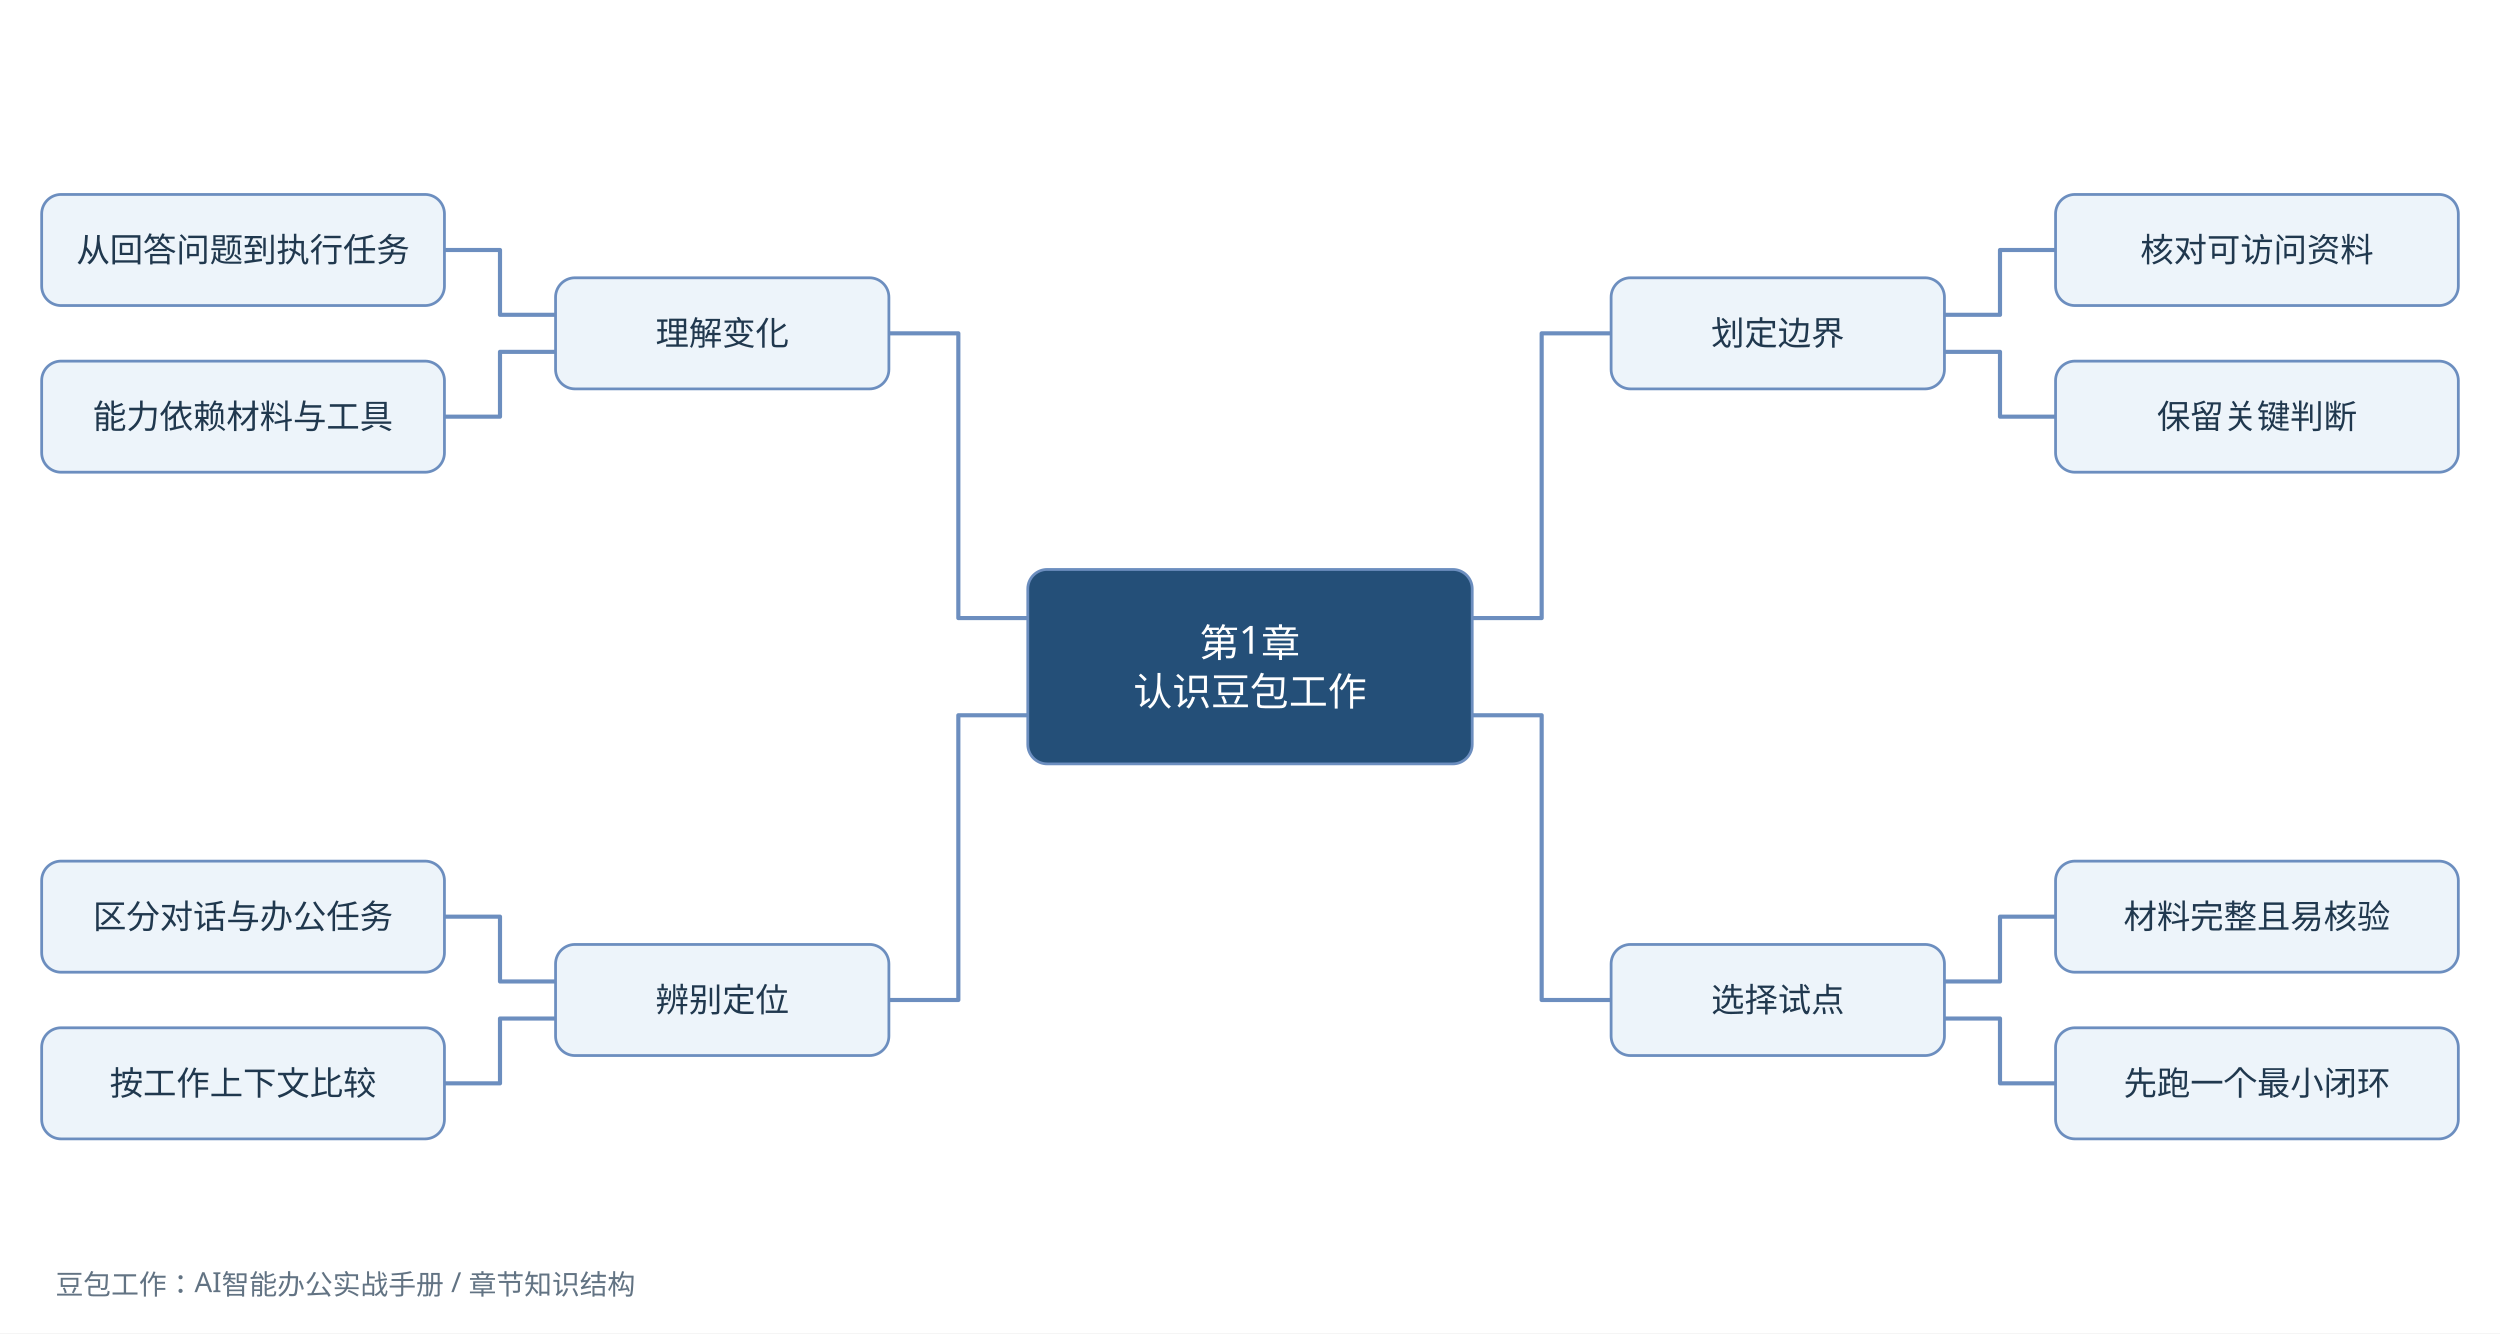
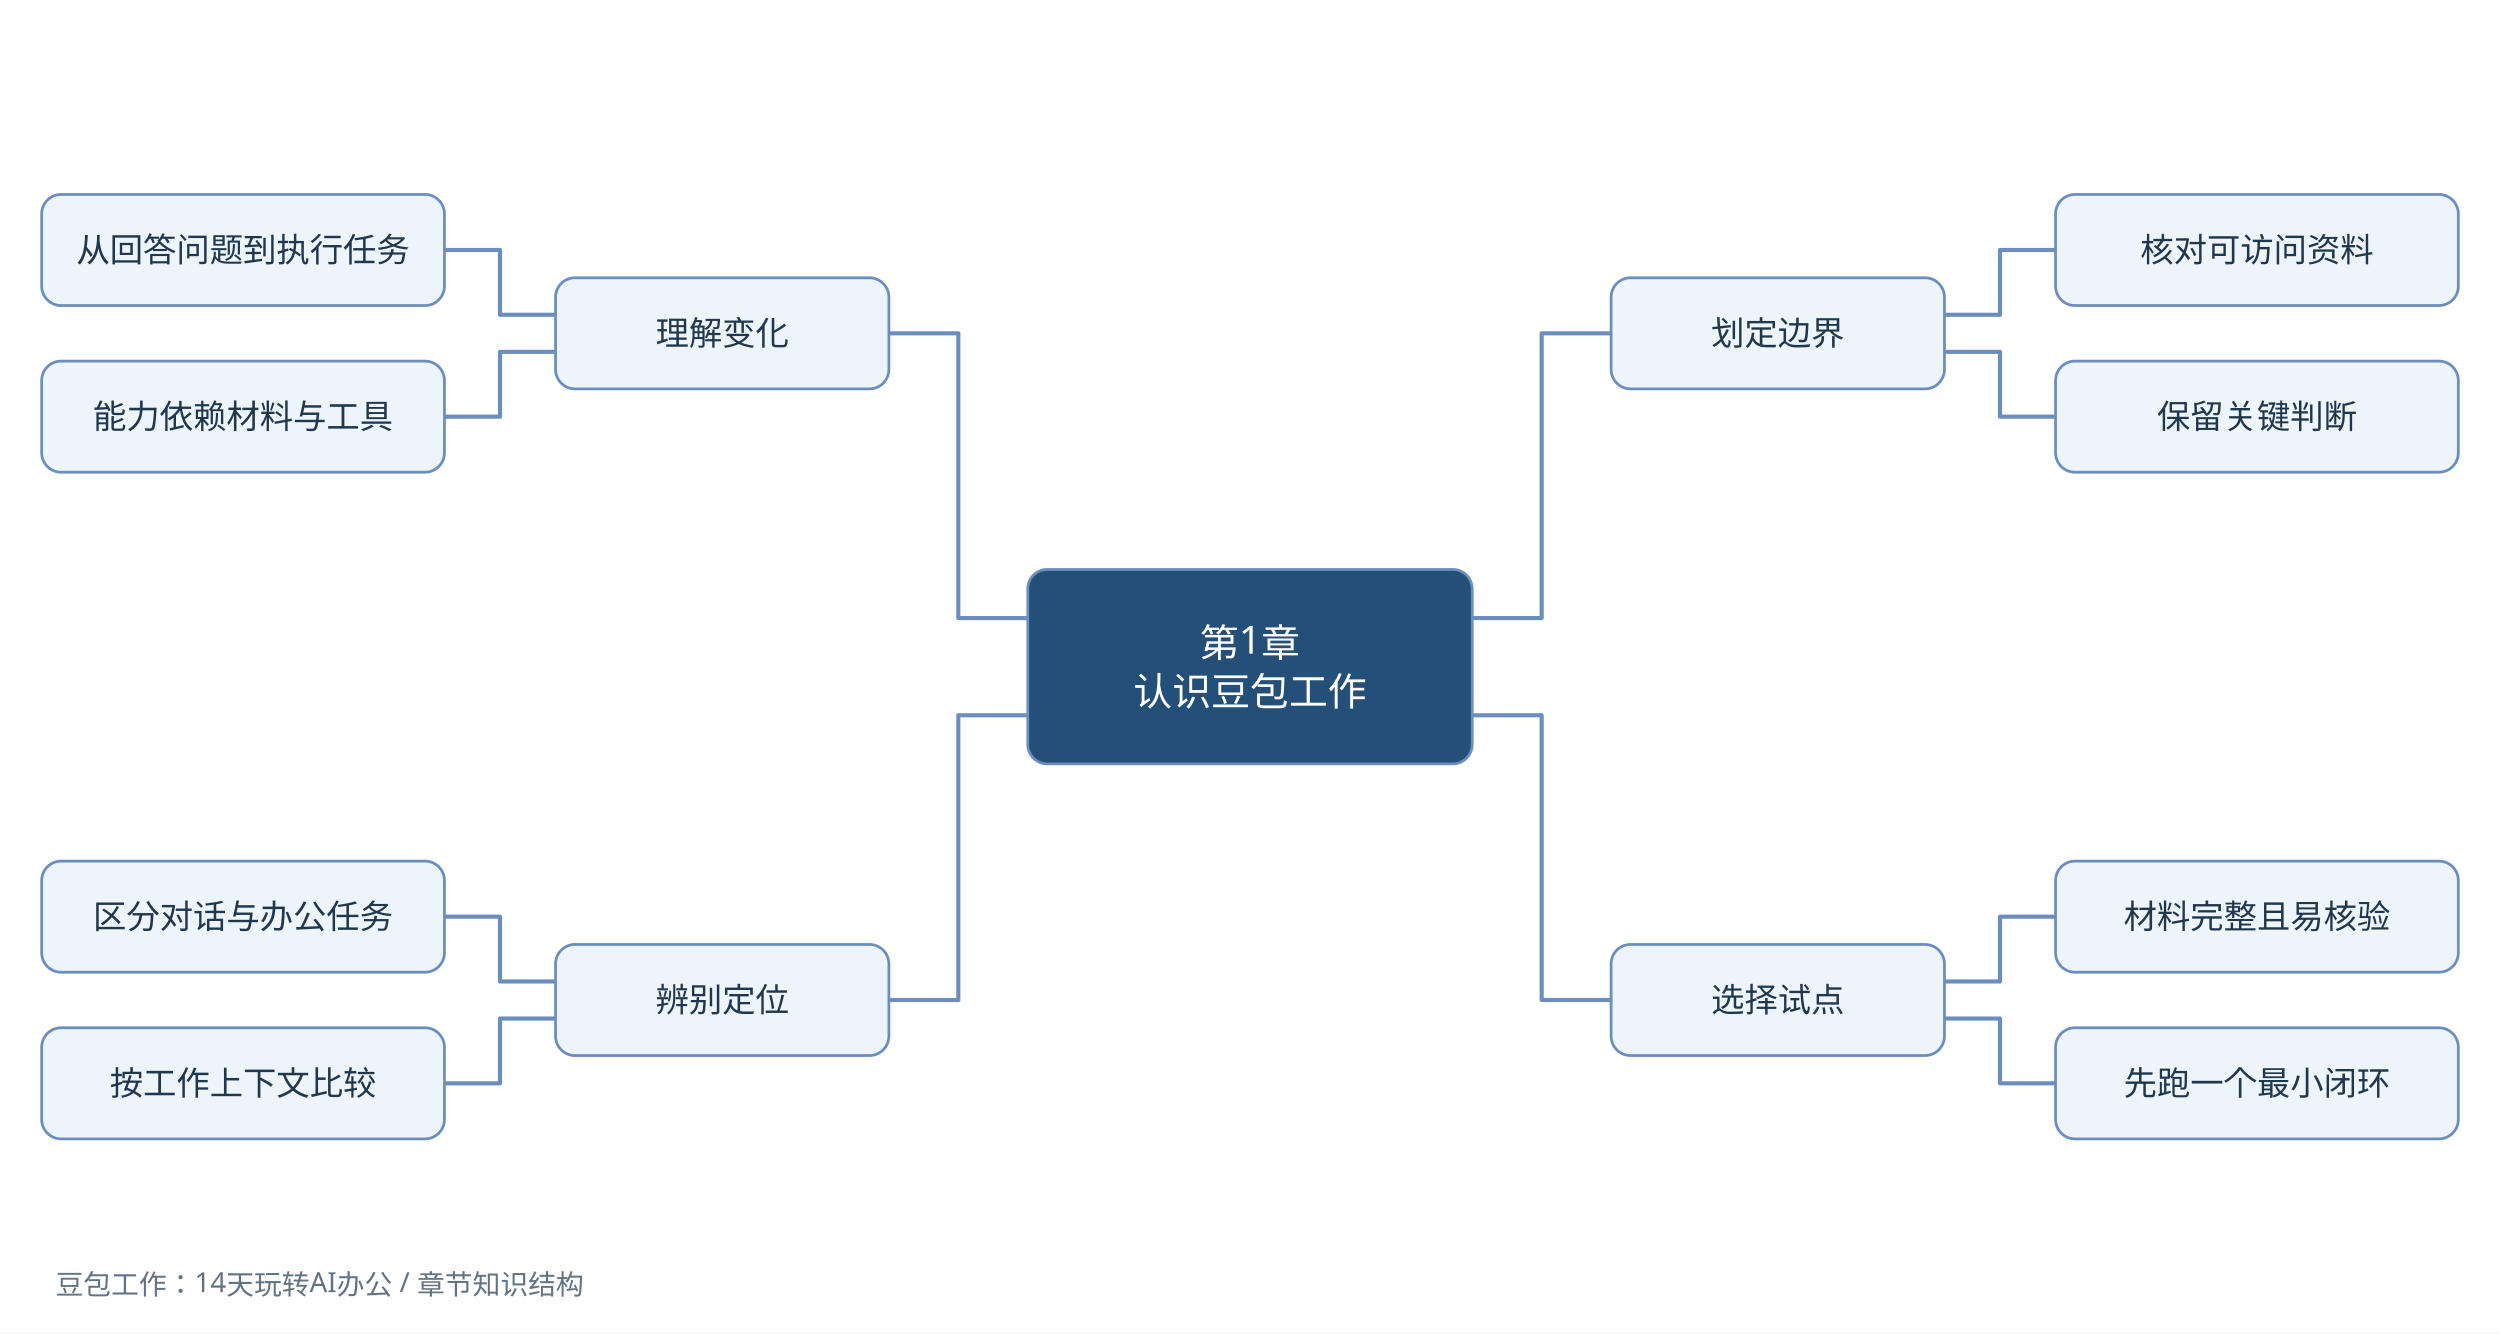
<svg xmlns="http://www.w3.org/2000/svg" width="1800" height="960" viewBox="0 0 1800 960">
  <rect width="100%" height="100%" fill="white" />
  <polyline points="740,445 690,445 690,240 640,240" fill="none" stroke="#6C8EBF" stroke-width="3" stroke-linejoin="round" />
  <polyline points="400,226.667 360,226.667 360,180 320,180" fill="none" stroke="#6C8EBF" stroke-width="3" stroke-linejoin="round" />
  <polyline points="400,253.333 360,253.333 360,300 320,300" fill="none" stroke="#6C8EBF" stroke-width="3" stroke-linejoin="round" />
  <polyline points="740,515 690,515 690,720 640,720" fill="none" stroke="#6C8EBF" stroke-width="3" stroke-linejoin="round" />
  <polyline points="400,706.667 360,706.667 360,660 320,660" fill="none" stroke="#6C8EBF" stroke-width="3" stroke-linejoin="round" />
  <polyline points="400,733.333 360,733.333 360,780 320,780" fill="none" stroke="#6C8EBF" stroke-width="3" stroke-linejoin="round" />
  <polyline points="1060,445 1110,445 1110,240 1160,240" fill="none" stroke="#6C8EBF" stroke-width="3" stroke-linejoin="round" />
  <polyline points="1400,226.667 1440,226.667 1440,180 1480,180" fill="none" stroke="#6C8EBF" stroke-width="3" stroke-linejoin="round" />
  <polyline points="1400,253.333 1440,253.333 1440,300 1480,300" fill="none" stroke="#6C8EBF" stroke-width="3" stroke-linejoin="round" />
  <polyline points="1060,515 1110,515 1110,720 1160,720" fill="none" stroke="#6C8EBF" stroke-width="3" stroke-linejoin="round" />
  <polyline points="1400,706.667 1440,706.667 1440,660 1480,660" fill="none" stroke="#6C8EBF" stroke-width="3" stroke-linejoin="round" />
  <polyline points="1400,733.333 1440,733.333 1440,780 1480,780" fill="none" stroke="#6C8EBF" stroke-width="3" stroke-linejoin="round" />
  <rect x="740" y="410" width="320" height="140" rx="14" fill="#244F78" stroke="#6C8EBF" stroke-width="2" />
  <text x="900" y="473" text-anchor="middle" font-family="Microsoft YaHei, sans-serif" font-size="28" fill="#FFFFFF">第1章</text>
  <text x="900" y="508" text-anchor="middle" font-family="Microsoft YaHei, sans-serif" font-size="28" fill="#FFFFFF">认识豆包工作</text>
  <rect x="400" y="200" width="240" height="80" rx="14" fill="#EDF4FA" stroke="#6C8EBF" stroke-width="2" />
  <text x="520" y="248.5" text-anchor="middle" font-family="Microsoft YaHei, sans-serif" font-size="24" fill="#20384E">理解变化</text>
  <rect x="30" y="140" width="290" height="80" rx="14" fill="#EDF4FA" stroke="#6C8EBF" stroke-width="2" />
  <text x="175" y="188.5" text-anchor="middle" font-family="Microsoft YaHei, sans-serif" font-size="24" fill="#20384E">从回答问题到执行任务</text>
  <rect x="30" y="260" width="290" height="80" rx="14" fill="#EDF4FA" stroke="#6C8EBF" stroke-width="2" />
  <text x="175" y="308.5" text-anchor="middle" font-family="Microsoft YaHei, sans-serif" font-size="24" fill="#20384E">能力依赖材料与工具</text>
  <rect x="400" y="680" width="240" height="80" rx="14" fill="#EDF4FA" stroke="#6C8EBF" stroke-width="2" />
  <text x="520" y="728.5" text-anchor="middle" font-family="Microsoft YaHei, sans-serif" font-size="24" fill="#20384E">辨别定位</text>
  <rect x="30" y="620" width="290" height="80" rx="14" fill="#EDF4FA" stroke="#6C8EBF" stroke-width="2" />
  <text x="175" y="668.5" text-anchor="middle" font-family="Microsoft YaHei, sans-serif" font-size="24" fill="#20384E">区分对话与办公任务</text>
  <rect x="30" y="740" width="290" height="80" rx="14" fill="#EDF4FA" stroke="#6C8EBF" stroke-width="2" />
  <text x="175" y="788.5" text-anchor="middle" font-family="Microsoft YaHei, sans-serif" font-size="24" fill="#20384E">按工作上下文比较</text>
  <rect x="1160" y="200" width="240" height="80" rx="14" fill="#EDF4FA" stroke="#6C8EBF" stroke-width="2" />
  <text x="1280" y="248.5" text-anchor="middle" font-family="Microsoft YaHei, sans-serif" font-size="24" fill="#20384E">划定边界</text>
  <rect x="1480" y="140" width="290" height="80" rx="14" fill="#EDF4FA" stroke="#6C8EBF" stroke-width="2" />
  <text x="1625" y="188.5" text-anchor="middle" font-family="Microsoft YaHei, sans-serif" font-size="24" fill="#20384E">核对可访问资料</text>
  <rect x="1480" y="260" width="290" height="80" rx="14" fill="#EDF4FA" stroke="#6C8EBF" stroke-width="2" />
  <text x="1625" y="308.5" text-anchor="middle" font-family="Microsoft YaHei, sans-serif" font-size="24" fill="#20384E">保留关键判断</text>
  <rect x="1160" y="680" width="240" height="80" rx="14" fill="#EDF4FA" stroke="#6C8EBF" stroke-width="2" />
  <text x="1280" y="728.5" text-anchor="middle" font-family="Microsoft YaHei, sans-serif" font-size="24" fill="#20384E">选择试点</text>
  <rect x="1480" y="620" width="290" height="80" rx="14" fill="#EDF4FA" stroke="#6C8EBF" stroke-width="2" />
  <text x="1625" y="668.5" text-anchor="middle" font-family="Microsoft YaHei, sans-serif" font-size="24" fill="#20384E">材料完整且易核验</text>
  <rect x="1480" y="740" width="290" height="80" rx="14" fill="#EDF4FA" stroke="#6C8EBF" stroke-width="2" />
  <text x="1625" y="788.5" text-anchor="middle" font-family="Microsoft YaHei, sans-serif" font-size="24" fill="#20384E">先跑一个最小闭环</text>
-   <text x="40" y="932" font-family="Microsoft YaHei, sans-serif" font-size="20" fill="#627383">豆包工作：AI智能办公实战手册  /  章节知识结构</text>
+   <text x="40" y="932" font-family="Microsoft YaHei, sans-serif" font-size="20" fill="#627383">豆包工作：14天玩转AI办公  /  章节知识结构</text>
</svg>
